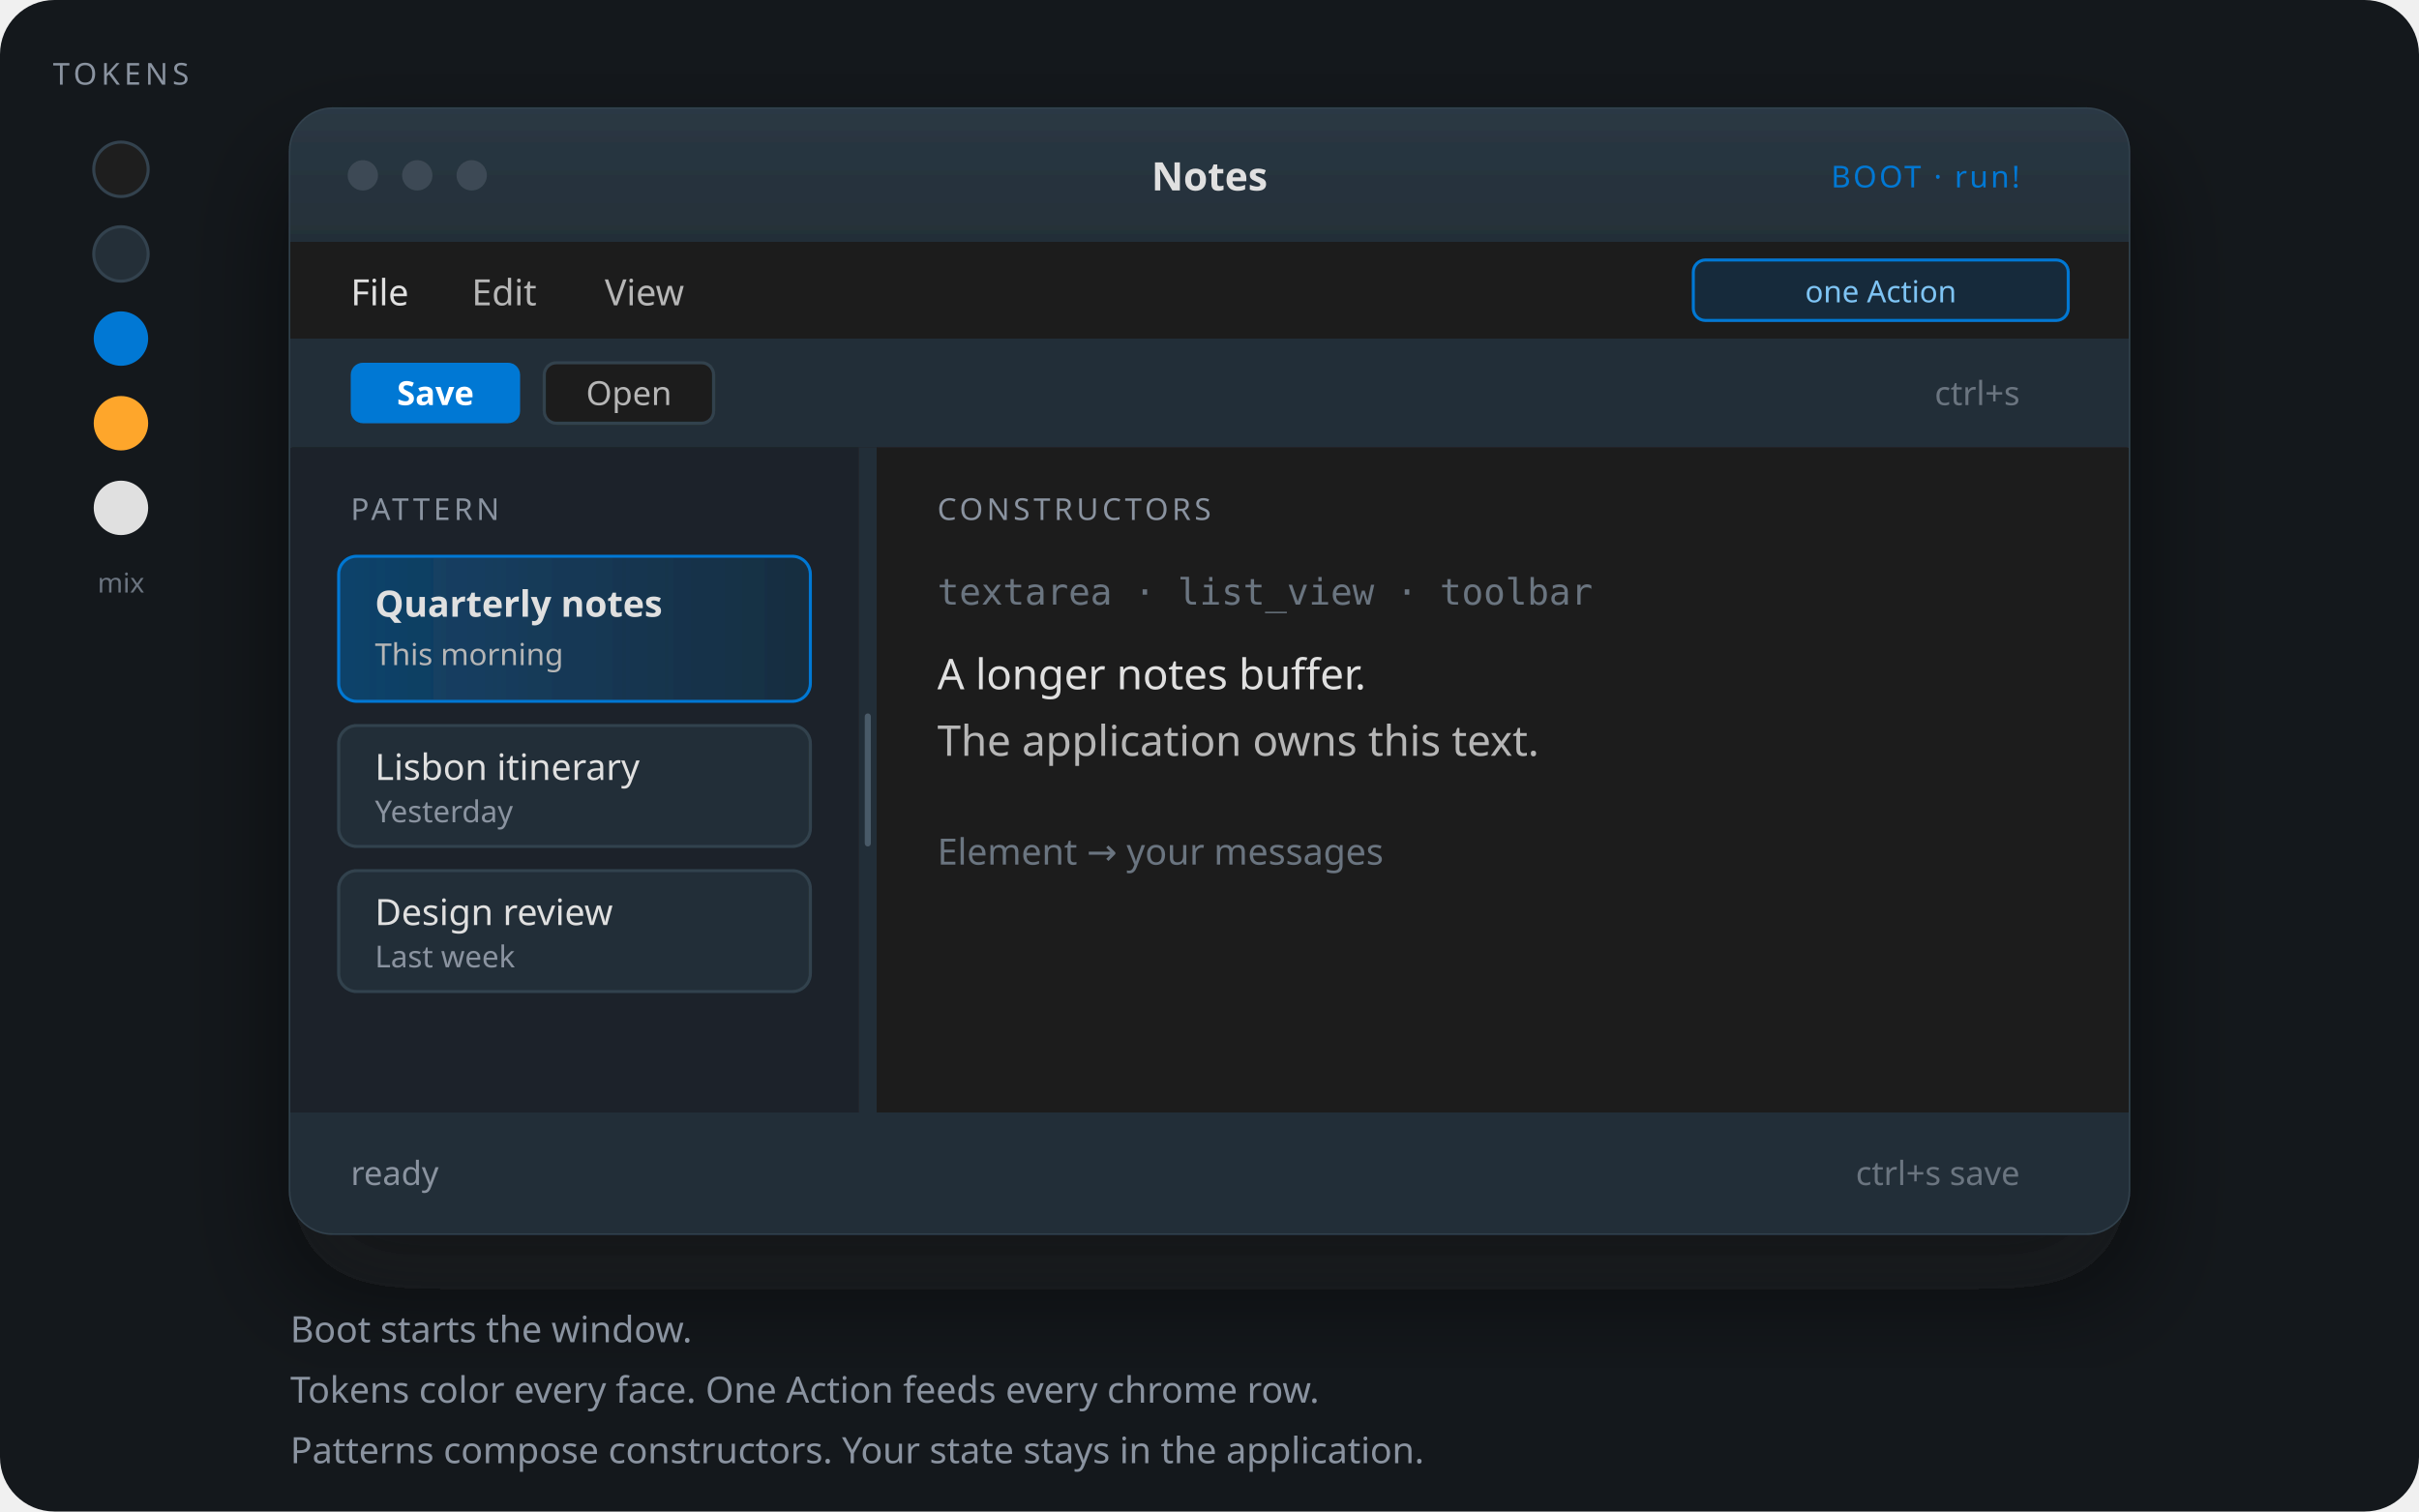
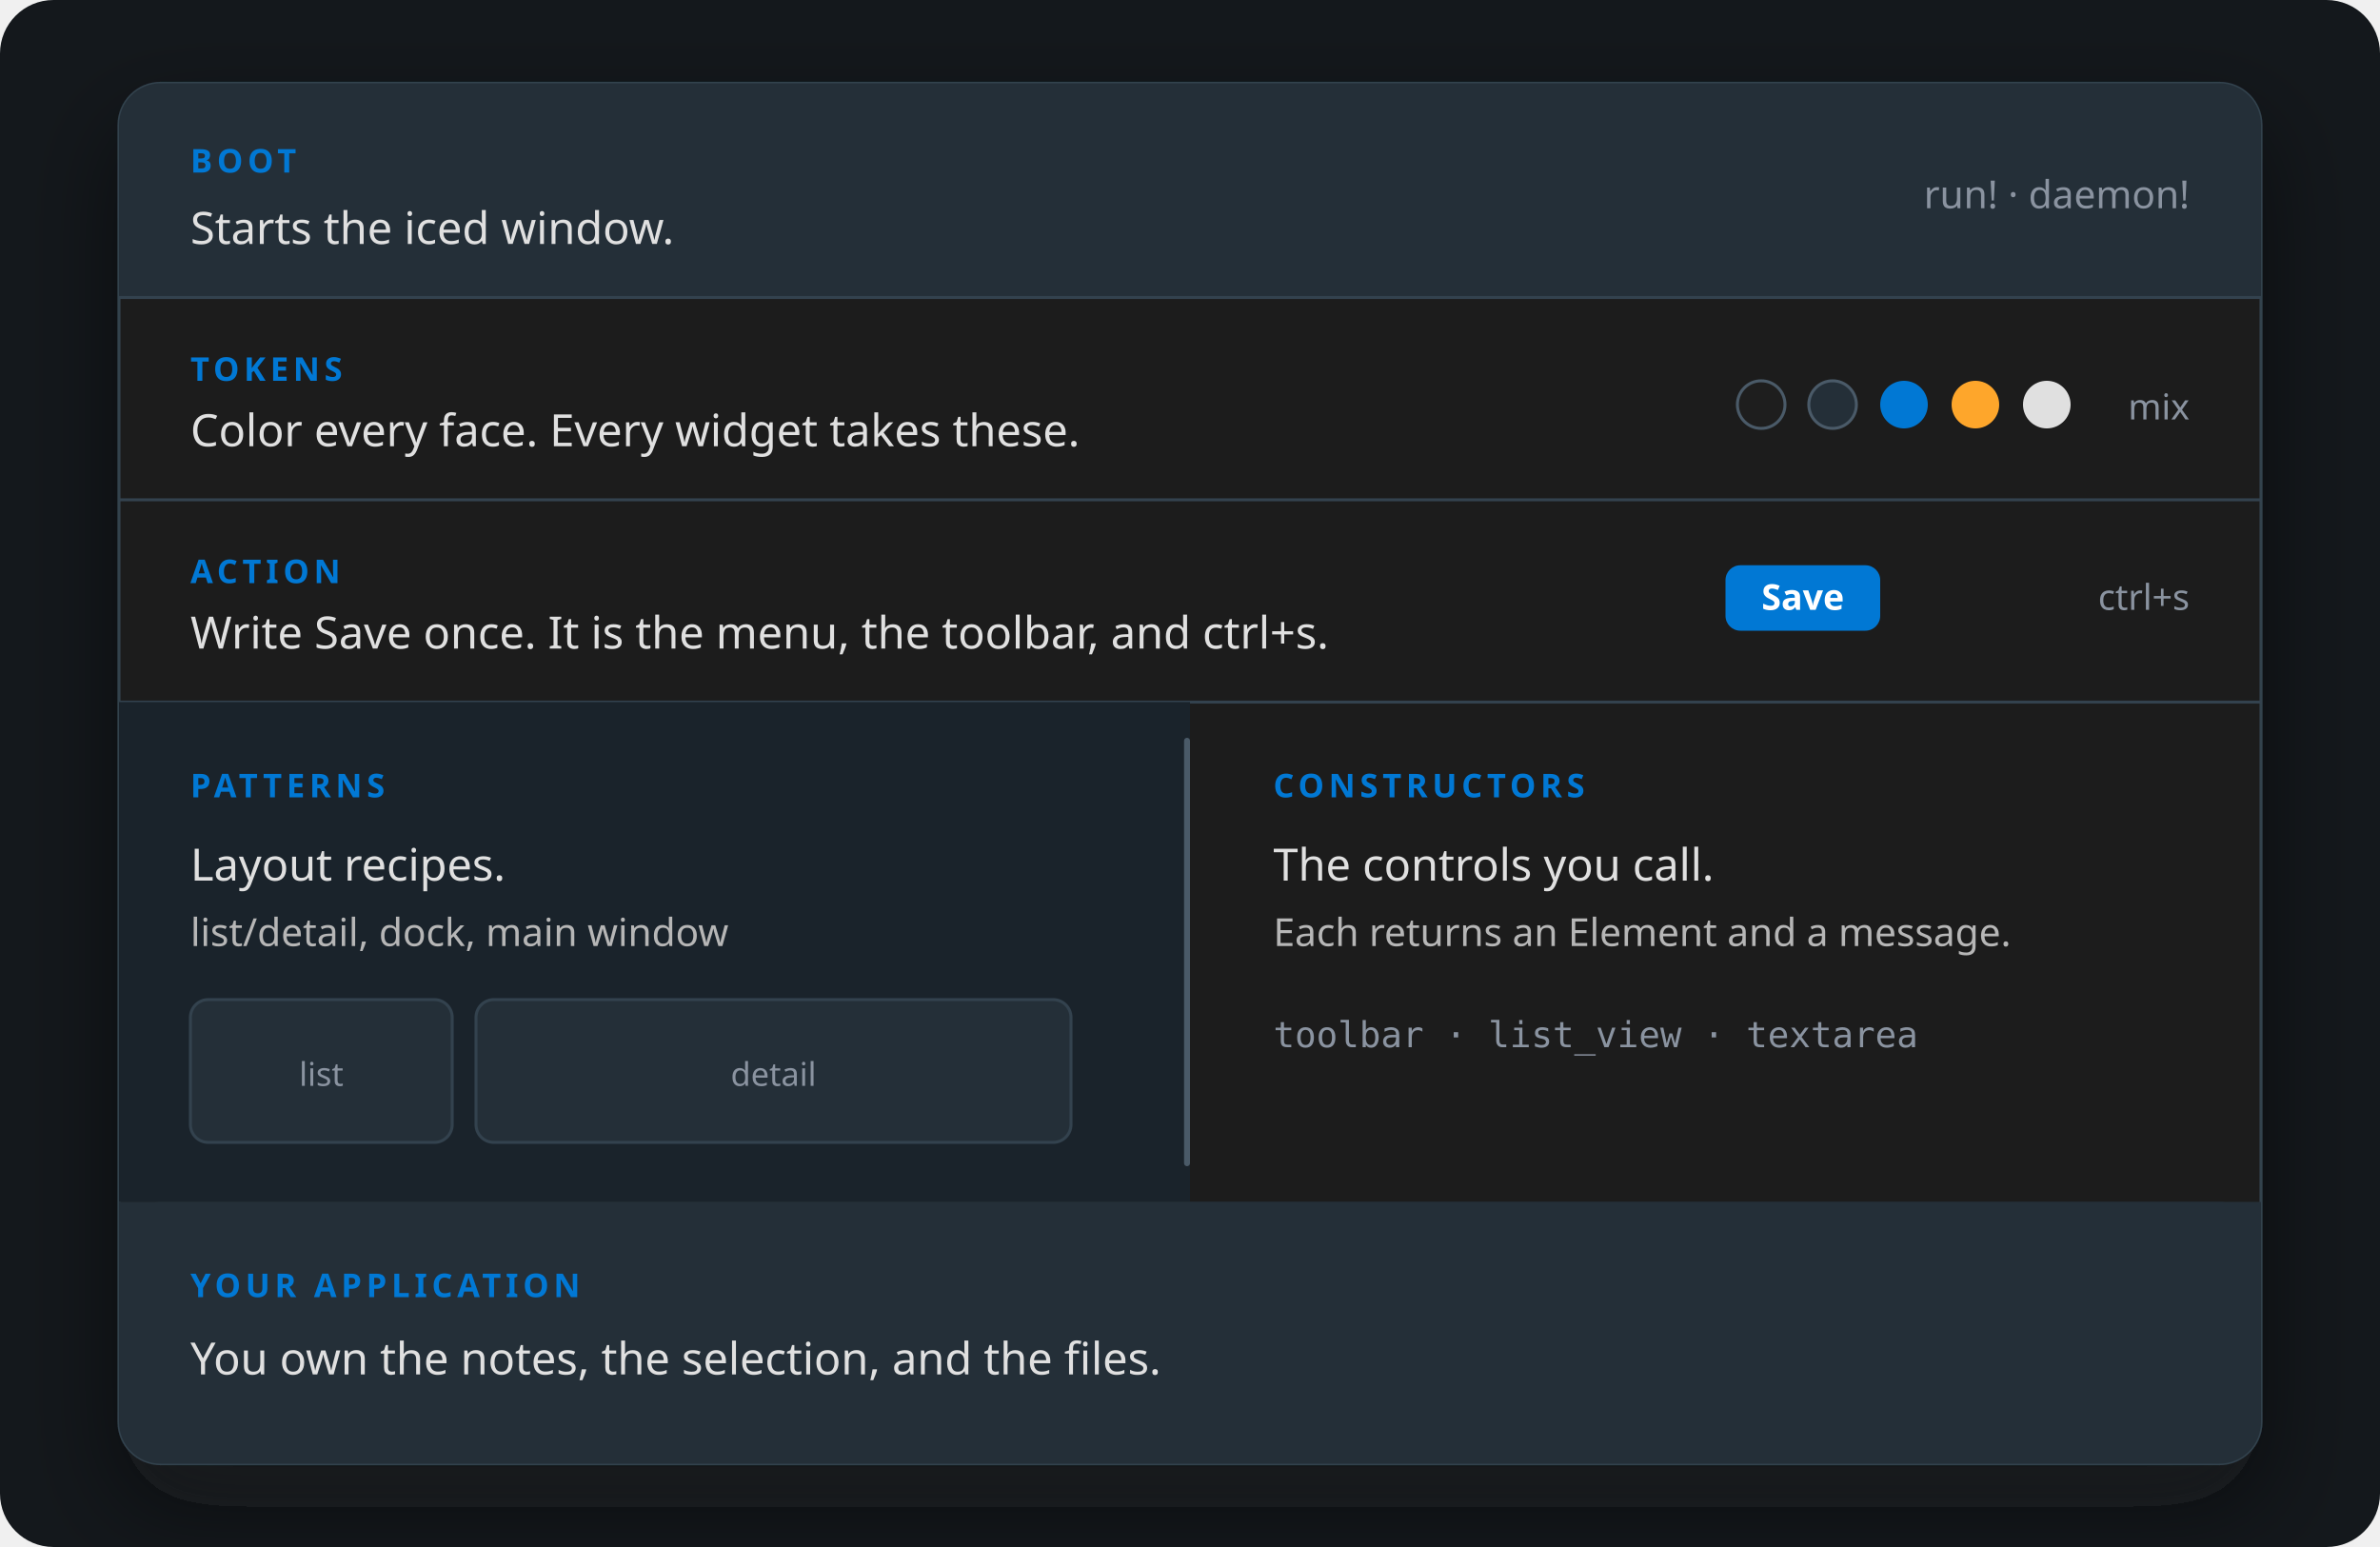
- <svg xmlns="http://www.w3.org/2000/svg" viewBox="0 0 800 500" role="img" aria-labelledby="title desc">
+ <svg xmlns="http://www.w3.org/2000/svg" viewBox="0 0 800 520" role="img" aria-labelledby="title desc">
  <defs>
-     <filter id="lift" x="-8%" y="-8%" width="116%" height="120%">
-       <feDropShadow dx="0" dy="18" stdDeviation="18" flood-color="#0a0c10" flood-opacity="0.55" />
+     <filter id="lift" x="-6%" y="-6%" width="112%" height="116%">
+       <feDropShadow dx="0" dy="14" stdDeviation="16" flood-color="#0a0c10" flood-opacity="0.5" />
    </filter>
-     <linearGradient id="bar" x1="0" y1="0" x2="0" y2="1">
-       <stop offset="0" stop-color="#2A3844" />
-       <stop offset="1" stop-color="#242F38" />
-     </linearGradient>
-     <linearGradient id="select" x1="0" y1="0" x2="1" y2="0">
-       <stop offset="0" stop-color="#0178D4" stop-opacity="0.38" />
-       <stop offset="1" stop-color="#0178D4" stop-opacity="0.12" />
-     </linearGradient>
-     <clipPath id="win">
-       <rect x="96" y="36" width="608" height="372" rx="14" />
-     </clipPath>
  </defs>
-   <rect width="800" height="500" rx="18" fill="#14181C" />
-   <g font-family="ui-sans-serif, system-ui, sans-serif" font-size="10" letter-spacing="0.14em">
-     <text x="40" y="28" fill="#8A93A0" text-anchor="middle">TOKENS</text>
-     <circle cx="40" cy="56" r="9" fill="#1E1E1E" stroke="#33424E" />
-     <circle cx="40" cy="84" r="9" fill="#242F38" stroke="#33424E" />
-     <circle cx="40" cy="112" r="9" fill="#0178D4" />
-     <circle cx="40" cy="140" r="9" fill="#FEA62B" />
-     <circle cx="40" cy="168" r="9" fill="#E0E0E0" />
-     <text x="40" y="196" fill="#6B7480" text-anchor="middle" letter-spacing="0" font-size="9">mix</text>
+   <rect width="800" height="520" rx="18" fill="#14181C" />
+   <g filter="url(#lift)">
+     <rect x="40" y="28" width="720" height="464" rx="14" fill="#1E1E1E" stroke="#33424E" />
  </g>
-   <g filter="url(#lift)">
-     <rect x="96" y="36" width="608" height="372" rx="14" fill="#1E1E1E" stroke="#33424E" />
-     <g clip-path="url(#win)">
-       <rect x="96" y="36" width="608" height="44" fill="url(#bar)" />
-       <circle cx="120" cy="58" r="5" fill="#3D4A55" />
-       <circle cx="138" cy="58" r="5" fill="#3D4A55" />
-       <circle cx="156" cy="58" r="5" fill="#3D4A55" />
-       <text x="400" y="63" text-anchor="middle" fill="#E0E0E0" font-family="ui-sans-serif, system-ui, sans-serif" font-size="13" font-weight="600">Notes</text>
-       <text x="668" y="62" text-anchor="end" fill="#0178D4" font-family="ui-sans-serif, system-ui, sans-serif" font-size="10" letter-spacing="0.08em">BOOT · run!</text>
-       <rect x="96" y="80" width="608" height="32" fill="#1E1E1E" />
-       <text x="116" y="101" fill="#E0E0E0" font-family="ui-sans-serif, system-ui, sans-serif" font-size="12">File</text>
-       <text x="156" y="101" fill="#B6B6B6" font-family="ui-sans-serif, system-ui, sans-serif" font-size="12">Edit</text>
-       <text x="200" y="101" fill="#B6B6B6" font-family="ui-sans-serif, system-ui, sans-serif" font-size="12">View</text>
-       <rect x="560" y="86" width="124" height="20" rx="4" fill="#0178D4" fill-opacity="0.16" stroke="#0178D4" />
-       <text x="622" y="100" text-anchor="middle" fill="#7EC4F5" font-family="ui-sans-serif, system-ui, sans-serif" font-size="10">one Action</text>
-       <rect x="96" y="112" width="608" height="36" fill="#242F38" />
-       <rect x="116" y="120" width="56" height="20" rx="4" fill="#0178D4" />
-       <text x="144" y="134" text-anchor="middle" fill="#FFFFFF" font-family="ui-sans-serif, system-ui, sans-serif" font-size="11" font-weight="600">Save</text>
-       <rect x="180" y="120" width="56" height="20" rx="4" fill="#1E1E1E" stroke="#33424E" />
-       <text x="208" y="134" text-anchor="middle" fill="#B6B6B6" font-family="ui-sans-serif, system-ui, sans-serif" font-size="11">Open</text>
-       <text x="668" y="134" text-anchor="end" fill="#6B7480" font-family="ui-sans-serif, system-ui, sans-serif" font-size="11">ctrl+s</text>
-       <rect x="96" y="148" width="188" height="220" fill="#1A232B" />
-       <text x="116" y="172" fill="#8A93A0" font-family="ui-sans-serif, system-ui, sans-serif" font-size="10" letter-spacing="0.12em">PATTERN</text>
-       <rect x="112" y="184" width="156" height="48" rx="6" fill="url(#select)" stroke="#0178D4" />
-       <text x="124" y="204" fill="#E0E0E0" font-family="ui-sans-serif, system-ui, sans-serif" font-size="12" font-weight="600">Quarterly notes</text>
-       <text x="124" y="220" fill="#B6B6B6" font-family="ui-sans-serif, system-ui, sans-serif" font-size="10">This morning</text>
-       <rect x="112" y="240" width="156" height="40" rx="6" fill="#242F38" stroke="#33424E" />
-       <text x="124" y="258" fill="#E0E0E0" font-family="ui-sans-serif, system-ui, sans-serif" font-size="12">Lisbon itinerary</text>
-       <text x="124" y="272" fill="#8A93A0" font-family="ui-sans-serif, system-ui, sans-serif" font-size="10">Yesterday</text>
-       <rect x="112" y="288" width="156" height="40" rx="6" fill="#242F38" stroke="#33424E" />
-       <text x="124" y="306" fill="#E0E0E0" font-family="ui-sans-serif, system-ui, sans-serif" font-size="12">Design review</text>
-       <text x="124" y="320" fill="#8A93A0" font-family="ui-sans-serif, system-ui, sans-serif" font-size="10">Last week</text>
-       <rect x="284" y="148" width="6" height="220" fill="#242F38" />
-       <rect x="286" y="236" width="2" height="44" rx="1" fill="#4A5A68" />
-       <rect x="290" y="148" width="414" height="220" fill="#1E1E1E" />
-       <text x="310" y="172" fill="#8A93A0" font-family="ui-sans-serif, system-ui, sans-serif" font-size="10" letter-spacing="0.12em">CONSTRUCTORS</text>
-       <text x="310" y="200" fill="#6B7480" font-family="ui-monospace, SFMono-Regular, Menlo, monospace" font-size="12">textarea · list_view · toolbar</text>
-       <text x="310" y="228" fill="#E0E0E0" font-family="ui-sans-serif, system-ui, sans-serif" font-size="14">A longer notes buffer.</text>
-       <text x="310" y="250" fill="#B6B6B6" font-family="ui-sans-serif, system-ui, sans-serif" font-size="14">The application owns this text.</text>
-       <text x="310" y="286" fill="#6B7480" font-family="ui-sans-serif, system-ui, sans-serif" font-size="12">Element → your messages</text>
-       <rect x="96" y="368" width="608" height="40" fill="#242F38" />
-       <text x="116" y="392" fill="#8A93A0" font-family="ui-sans-serif, system-ui, sans-serif" font-size="11">ready</text>
-       <text x="668" y="392" text-anchor="end" fill="#6B7480" font-family="ui-sans-serif, system-ui, sans-serif" font-size="11">ctrl+s save</text>
-     </g>
-   </g>
-   <g font-family="ui-sans-serif, system-ui, sans-serif" font-size="12" fill="#8A93A0">
-     <text x="96" y="444">Boot starts the window.</text>
-     <text x="96" y="464">Tokens color every face. One Action feeds every chrome row.</text>
-     <text x="96" y="484">Patterns compose constructors. Your state stays in the application.</text>
+   <g font-family="ui-sans-serif, system-ui, sans-serif">
+     <rect x="40" y="28" width="720" height="72" rx="14" fill="#242F38" />
+     <rect x="40" y="72" width="720" height="28" fill="#242F38" />
+     <text x="64" y="58" fill="#0178D4" font-size="11" font-weight="700" letter-spacing="0.14em">BOOT</text>
+     <text x="64" y="82" fill="#E0E0E0" font-size="15">Starts the iced window.</text>
+     <text x="736" y="70" text-anchor="end" fill="#8A93A0" font-size="13">run! · daemon!</text>
+     <line x1="40" y1="100" x2="760" y2="100" stroke="#33424E" />
+     <text x="64" y="128" fill="#0178D4" font-size="11" font-weight="700" letter-spacing="0.14em">TOKENS</text>
+     <text x="64" y="150" fill="#E0E0E0" font-size="15">Color every face. Every widget takes these.</text>
+     <circle cx="592" cy="136" r="8" fill="#1E1E1E" stroke="#4A5A68" />
+     <circle cx="616" cy="136" r="8" fill="#242F38" stroke="#4A5A68" />
+     <circle cx="640" cy="136" r="8" fill="#0178D4" />
+     <circle cx="664" cy="136" r="8" fill="#FEA62B" />
+     <circle cx="688" cy="136" r="8" fill="#E0E0E0" />
+     <text x="736" y="141" text-anchor="end" fill="#8A93A0" font-size="12">mix</text>
+     <line x1="40" y1="168" x2="760" y2="168" stroke="#33424E" />
+     <text x="64" y="196" fill="#0178D4" font-size="11" font-weight="700" letter-spacing="0.14em">ACTION</text>
+     <text x="64" y="218" fill="#E0E0E0" font-size="15">Write Save once. It is the menu, the toolbar, and ctrl+s.</text>
+     <rect x="580" y="190" width="52" height="22" rx="5" fill="#0178D4" />
+     <text x="606" y="205" text-anchor="middle" fill="#FFFFFF" font-size="12" font-weight="600">Save</text>
+     <text x="736" y="205" text-anchor="end" fill="#8A93A0" font-size="12">ctrl+s</text>
+     <line x1="40" y1="236" x2="760" y2="236" stroke="#33424E" />
+     <rect x="40" y="236" width="360" height="168" fill="#1A232B" />
+     <rect x="398" y="248" width="2" height="144" rx="1" fill="#4A5A68" />
+     <text x="64" y="268" fill="#0178D4" font-size="11" font-weight="700" letter-spacing="0.14em">PATTERNS</text>
+     <text x="64" y="296" fill="#E0E0E0" font-size="15">Layout recipes.</text>
+     <text x="64" y="318" fill="#B6B6B6" font-size="13">list/detail, dock, main window</text>
+     <rect x="64" y="336" width="88" height="48" rx="6" fill="#242F38" stroke="#33424E" />
+     <rect x="160" y="336" width="200" height="48" rx="6" fill="#242F38" stroke="#33424E" />
+     <text x="108" y="365" text-anchor="middle" fill="#8A93A0" font-size="11">list</text>
+     <text x="260" y="365" text-anchor="middle" fill="#8A93A0" font-size="11">detail</text>
+     <text x="428" y="268" fill="#0178D4" font-size="11" font-weight="700" letter-spacing="0.14em">CONSTRUCTORS</text>
+     <text x="428" y="296" fill="#E0E0E0" font-size="15">The controls you call.</text>
+     <text x="428" y="318" fill="#B6B6B6" font-size="13">Each returns an Element and a message.</text>
+     <text x="428" y="352" fill="#8A93A0" font-family="ui-monospace, SFMono-Regular, Menlo, monospace" font-size="12">toolbar · list_view · textarea</text>
+     <rect x="40" y="404" width="720" height="88" rx="14" fill="#242F38" />
+     <rect x="40" y="404" width="720" height="20" fill="#242F38" />
+     <text x="64" y="436" fill="#0178D4" font-size="11" font-weight="700" letter-spacing="0.14em">YOUR APPLICATION</text>
+     <text x="64" y="462" fill="#E0E0E0" font-size="15">You own the notes, the selection, and the files.</text>
  </g>
</svg>
